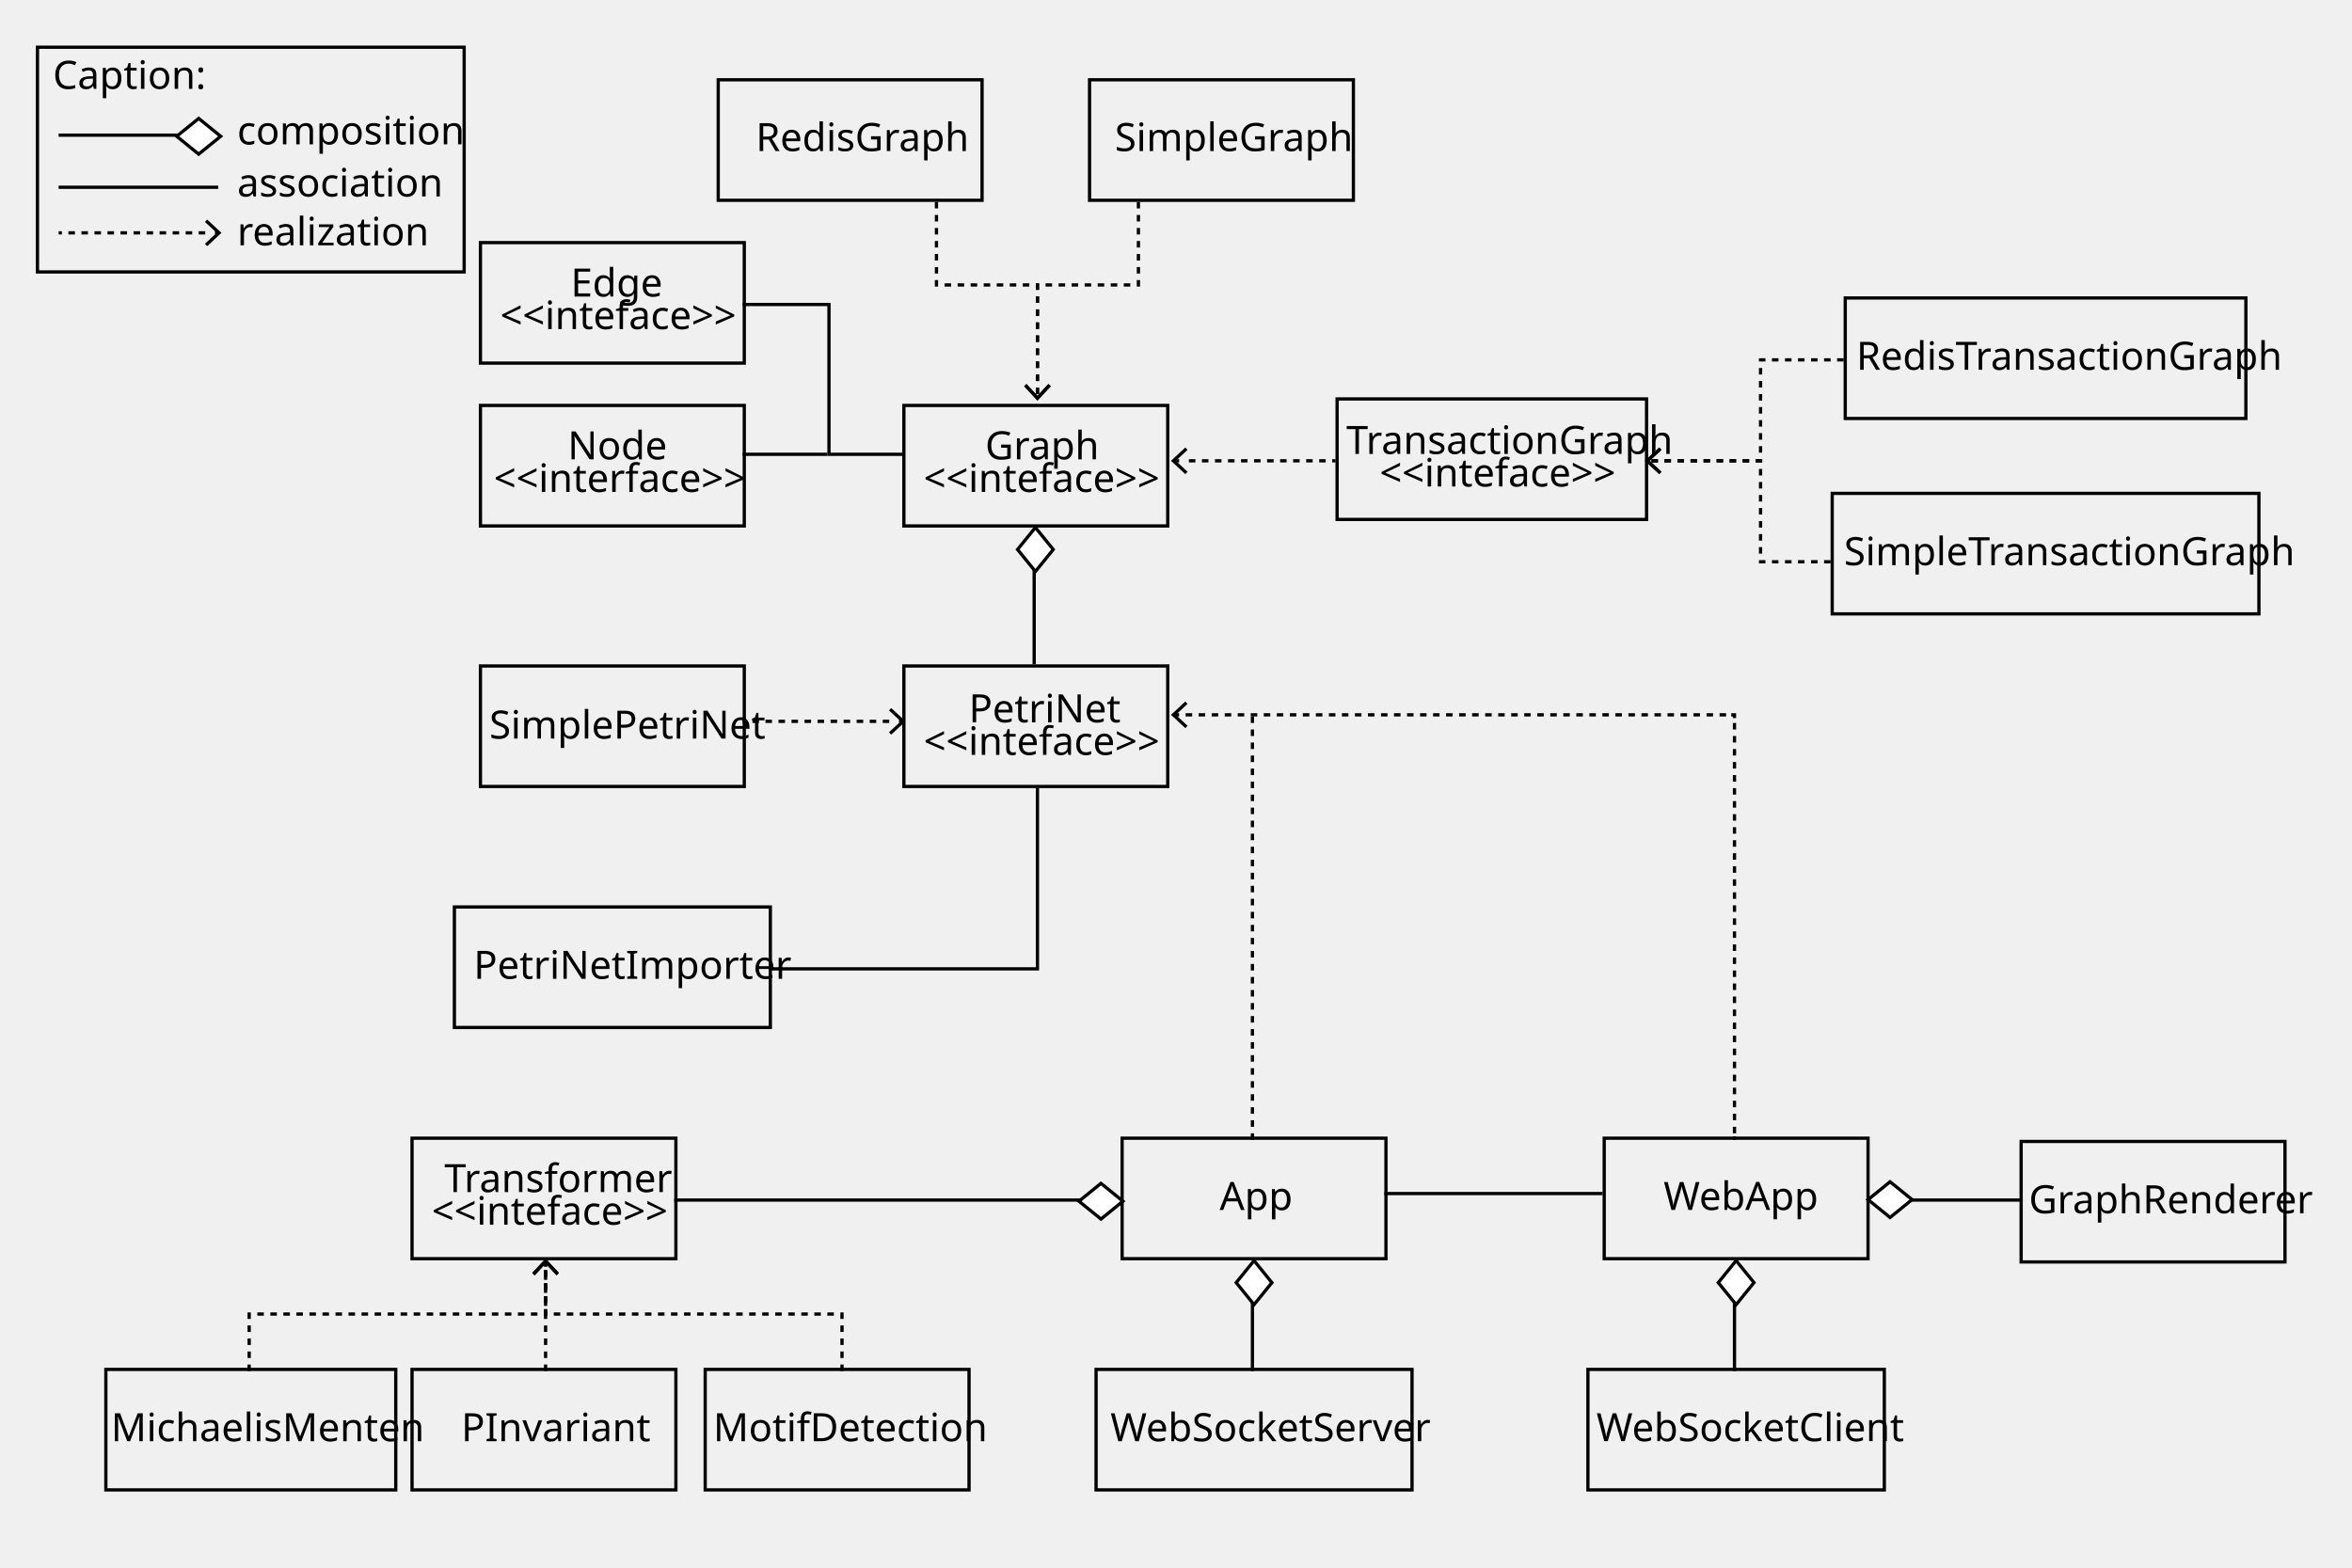
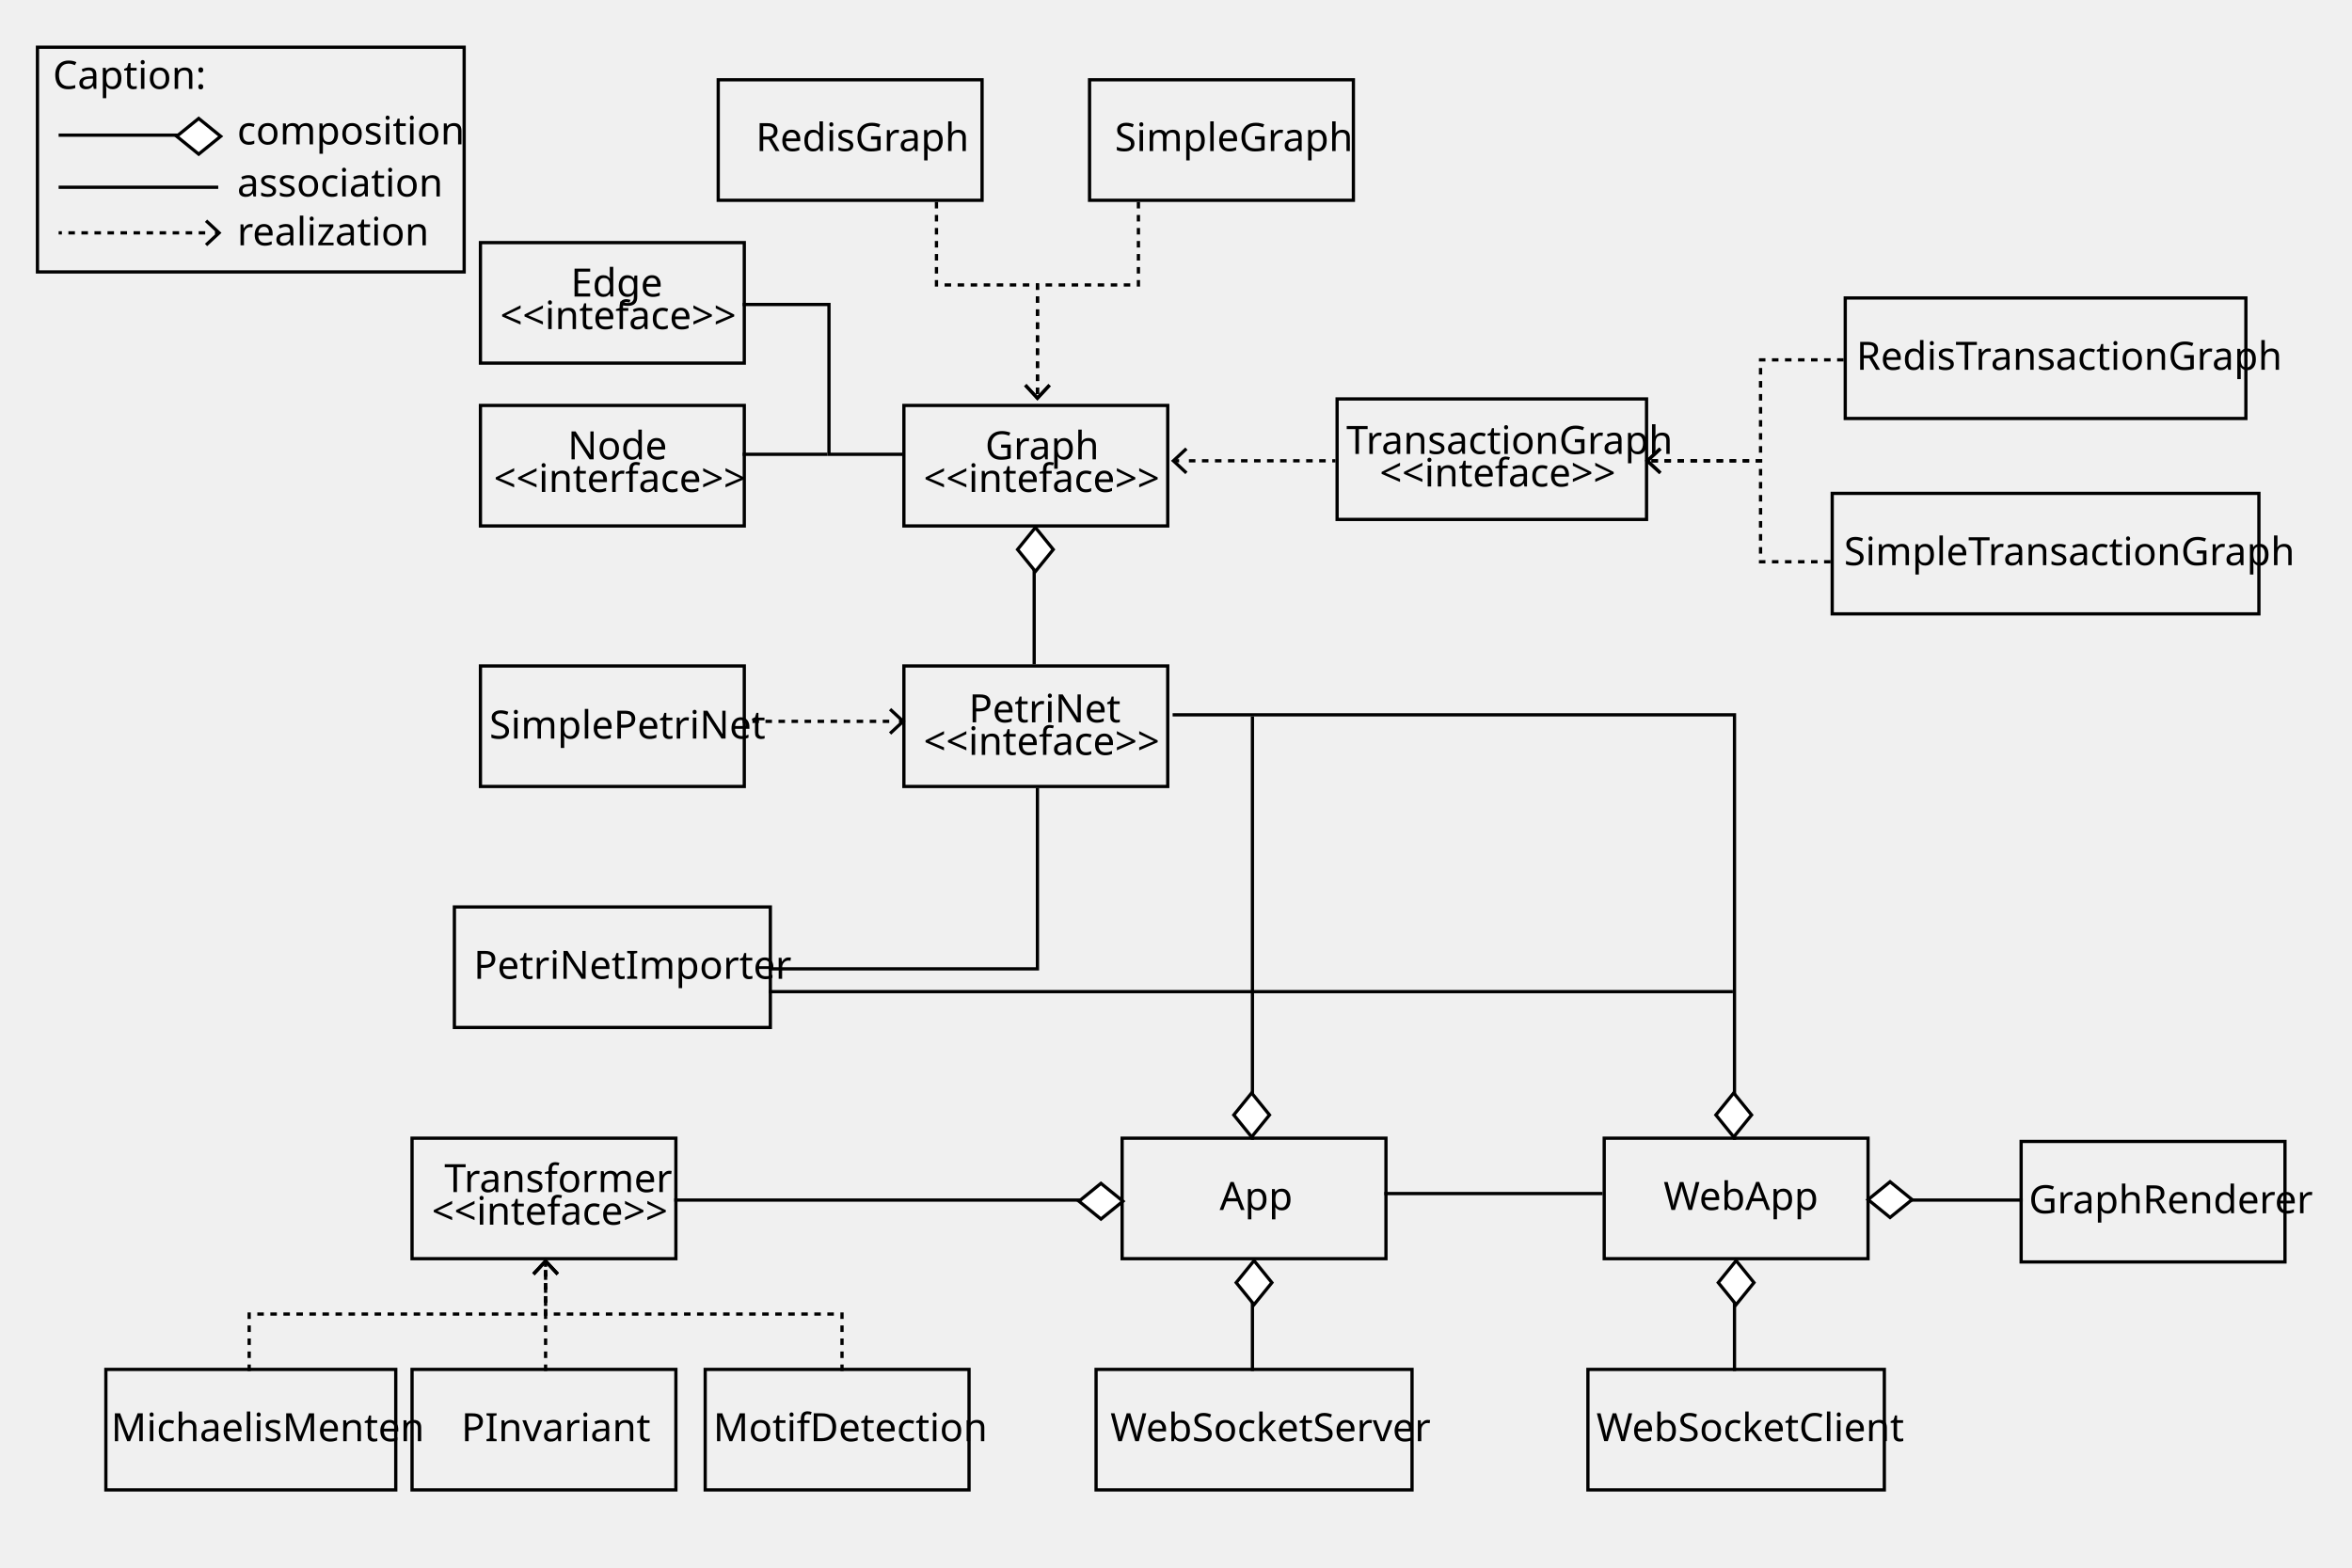
<svg xmlns="http://www.w3.org/2000/svg" version="1.1" id="Layer_1" x="0px" y="0px" viewBox="0 0 722.077 481.349" enable-background="new 0 0 722.077 481.349" xml:space="preserve">
  <line fill="none" stroke="#000000" stroke-miterlimit="10" x1="317.5" y1="204" x2="317.5" y2="169" />
  <text transform="matrix(1 0 0 1 490.1028 442.5356)" font-family="'MyriadPro-Regular'" font-size="12">WebSocketClient</text>
  <text transform="matrix(1 0 0 1 302.4585 141.0491)">
    <tspan x="0" y="0" font-family="'MyriadPro-Regular'" font-size="12">Graph</tspan>
    <tspan x="-18.894" y="10" font-family="'MyriadPro-Regular'" font-size="12">&lt;&lt;inteface&gt;&gt;</tspan>
  </text>
  <text transform="matrix(1 0 0 1 413.3228 139.3824)">
    <tspan x="0" y="0" font-family="'MyriadPro-Regular'" font-size="12">TransactionGraph</tspan>
    <tspan x="10.242" y="10" font-family="'MyriadPro-Regular'" font-size="12">&lt;&lt;inteface&gt;&gt;</tspan>
  </text>
  <text transform="matrix(1 0 0 1 566.1211 173.5491)" font-family="'MyriadPro-Regular'" font-size="12">SimpleTransactionGraph</text>
  <text transform="matrix(1 0 0 1 569.9248 113.5491)" font-family="'MyriadPro-Regular'" font-size="12">RedisTransactionGraph</text>
  <text transform="matrix(1 0 0 1 342.2568 46.3824)" font-family="'MyriadPro-Regular'" font-size="12">SimpleGraph</text>
  <text transform="matrix(1 0 0 1 232.0605 46.3824)" font-family="'MyriadPro-Regular'" font-size="12">RedisGraph</text>
  <text transform="matrix(1 0 0 1 297.4424 221.7991)">
    <tspan x="0" y="0" font-family="'MyriadPro-Regular'" font-size="12">PetriNet</tspan>
    <tspan x="-13.878" y="10" font-family="'MyriadPro-Regular'" font-size="12">&lt;&lt;inteface&gt;&gt;</tspan>
  </text>
  <text transform="matrix(1 0 0 1 136.4106 366.0491)">
    <tspan x="0" y="0" font-family="'MyriadPro-Regular'" font-size="12">Transformer</tspan>
    <tspan x="-3.846" y="10" font-family="'MyriadPro-Regular'" font-size="12">&lt;&lt;inteface&gt;&gt;</tspan>
  </text>
  <text transform="matrix(1 0 0 1 141.6245 442.5491)" font-family="'MyriadPro-Regular'" font-size="12">PInvariant</text>
  <text transform="matrix(1 0 0 1 218.9766 442.5491)" font-family="'MyriadPro-Regular'" font-size="12">MotifDetection</text>
  <text transform="matrix(1 0 0 1 34.1108 442.5491)" font-family="'MyriadPro-Regular'" font-size="12">MichaelisMenten</text>
  <text transform="matrix(1 0 0 1 150.2407 226.7991)" font-family="'MyriadPro-Regular'" font-size="12">SimplePetriNet</text>
  <text transform="matrix(1 0 0 1 145.4261 300.5491)" font-family="'MyriadPro-Regular'" font-size="12">PetriNetImporter</text>
  <text transform="matrix(1 0 0 1 340.9106 442.5491)" font-family="'MyriadPro-Regular'" font-size="12">WebSocketServer</text>
  <text transform="matrix(1 0 0 1 174.3003 141.0491)">
    <tspan x="0" y="0" font-family="'MyriadPro-Regular'" font-size="12">Node</tspan>
    <tspan x="-22.698" y="10" font-family="'MyriadPro-Regular'" font-size="12">&lt;&lt;interface&gt;&gt;</tspan>
  </text>
  <text transform="matrix(1 0 0 1 175.2363 91.0491)">
    <tspan x="0" y="0" font-family="'MyriadPro-Regular'" font-size="12">Edge</tspan>
    <tspan x="-21.672" y="10" font-family="'MyriadPro-Regular'" font-size="12">&lt;&lt;inteface&gt;&gt;</tspan>
  </text>
  <rect x="147.5" y="124.5" fill="none" stroke="#000000" stroke-miterlimit="10" width="81" height="37" />
  <rect x="147.5" y="74.5" fill="none" stroke="#000000" stroke-miterlimit="10" width="81" height="37" />
  <rect x="277.5" y="124.5" fill="none" stroke="#000000" stroke-miterlimit="10" width="81" height="37" />
  <rect x="220.5" y="24.5" fill="none" stroke="#000000" stroke-miterlimit="10" width="81" height="37" />
  <rect x="410.5" y="122.5" fill="none" stroke="#000000" stroke-miterlimit="10" width="95" height="37" />
  <rect x="334.5" y="24.5" fill="none" stroke="#000000" stroke-miterlimit="10" width="81" height="37" />
  <rect x="562.5" y="151.5" fill="none" stroke="#000000" stroke-miterlimit="10" width="131" height="37" />
  <rect x="566.5" y="91.5" fill="none" stroke="#000000" stroke-miterlimit="10" width="123" height="37" />
  <rect x="216.5" y="420.5" fill="none" stroke="#000000" stroke-miterlimit="10" width="81" height="37" />
  <rect x="126.5" y="349.5" fill="none" stroke="#000000" stroke-miterlimit="10" width="81" height="37" />
  <rect x="126.5" y="420.5" fill="none" stroke="#000000" stroke-miterlimit="10" width="81" height="37" />
  <rect x="32.5" y="420.5" fill="none" stroke="#000000" stroke-miterlimit="10" width="89" height="37" />
  <rect x="139.5" y="278.5" fill="none" stroke="#000000" stroke-miterlimit="10" width="97" height="37" />
  <text transform="matrix(1 0 0 1 374.4321 371.5491)" font-family="'MyriadPro-Regular'" font-size="12">App</text>
  <rect x="344.5" y="349.5" fill="none" stroke="#000000" stroke-miterlimit="10" width="81" height="37" />
  <rect x="147.5" y="204.5" fill="none" stroke="#000000" stroke-miterlimit="10" width="81" height="37" />
  <rect x="277.5" y="204.5" fill="none" stroke="#000000" stroke-miterlimit="10" width="81" height="37" />
  <rect x="336.5" y="420.5" fill="none" stroke="#000000" stroke-miterlimit="10" width="97" height="37" />
  <rect x="487.5" y="420.5" fill="none" stroke="#000000" stroke-miterlimit="10" width="91" height="37" />
  <g>
    <text transform="matrix(1 0 0 1 510.7332 371.5356)" font-family="'MyriadPro-Regular'" font-size="12">WebApp</text>
    <rect x="492.5" y="349.5" fill="none" stroke="#000000" stroke-miterlimit="10" width="81" height="37" />
  </g>
  <text transform="matrix(1 0 0 1 622.8628 372.549)" font-family="'MyriadPro-Regular'" font-size="12">GraphRenderer</text>
  <rect x="620.5" y="350.5" fill="none" stroke="#000000" stroke-miterlimit="10" width="81" height="37" />
  <polyline fill="none" stroke="#000000" stroke-miterlimit="10" points="228,93.5 254.5,93.5 254.5,139.5 277,139.5 " />
  <line fill="none" stroke="#000000" stroke-miterlimit="10" x1="228" y1="139.5" x2="254" y2="139.5" />
  <line fill="none" stroke="#000000" stroke-miterlimit="10" x1="18" y1="57.5" x2="67" y2="57.5" />
  <line fill="none" stroke="#000000" stroke-miterlimit="10" x1="18" y1="41.5" x2="67" y2="41.5" />
  <polygon fill="#FFFFFF" stroke="#000000" stroke-miterlimit="10" points="61,36.375 67.752,41.854 61,47.333 54.248,41.854 " />
  <g>
    <g>
      <line fill="none" stroke="#000000" stroke-miterlimit="10" x1="228" y1="221.5" x2="229" y2="221.5" />
      <line fill="none" stroke="#000000" stroke-miterlimit="10" stroke-dasharray="2,2" x1="231" y1="221.5" x2="275" y2="221.5" />
      <line fill="none" stroke="#000000" stroke-miterlimit="10" x1="276" y1="221.5" x2="277" y2="221.5" />
      <g>
        <polygon points="273.602,225.59 272.92,224.857 276.532,221.501 272.92,218.144 273.602,217.411 278,221.501    " />
      </g>
    </g>
  </g>
  <g>
    <g>
      <line fill="none" stroke="#000000" stroke-miterlimit="10" x1="18" y1="71.5" x2="19" y2="71.5" />
      <line fill="none" stroke="#000000" stroke-miterlimit="10" stroke-dasharray="2,2" x1="21" y1="71.5" x2="65" y2="71.5" />
      <line fill="none" stroke="#000000" stroke-miterlimit="10" x1="66" y1="71.5" x2="67" y2="71.5" />
      <g>
        <polygon points="63.602,75.59 62.92,74.857 66.532,71.501 62.92,68.144 63.602,67.411 68,71.501    " />
      </g>
    </g>
  </g>
  <g>
    <g>
      <line fill="none" stroke="#000000" stroke-miterlimit="10" x1="410" y1="141.5" x2="409" y2="141.5" />
      <line fill="none" stroke="#000000" stroke-miterlimit="10" stroke-dasharray="2,2" x1="407" y1="141.5" x2="363" y2="141.5" />
      <line fill="none" stroke="#000000" stroke-miterlimit="10" x1="362" y1="141.5" x2="361" y2="141.5" />
      <g>
        <polygon points="363.898,137.41 364.58,138.143 360.968,141.499 364.58,144.856 363.898,145.589 359.5,141.499    " />
      </g>
    </g>
  </g>
-   <g>
-     <g>
-       <line fill="none" stroke="#000000" stroke-miterlimit="10" x1="361" y1="219.5" x2="362" y2="219.5" />
-       <polyline fill="none" stroke="#000000" stroke-miterlimit="10" stroke-dasharray="1.999,1.999" points="364,219.5 410,219.5     531,219.5   " />
-       <polyline fill="none" stroke="#000000" stroke-miterlimit="10" points="531.5,219.5 532.5,219.5 532.5,220.5   " />
-       <line fill="none" stroke="#000000" stroke-miterlimit="10" stroke-dasharray="2,2" x1="532.5" y1="222" x2="532.5" y2="348" />
-       <line fill="none" stroke="#000000" stroke-miterlimit="10" x1="532.5" y1="349" x2="532.5" y2="350" />
-       <g>
-         <polygon points="363.898,223.59 364.58,222.857 360.968,219.501 364.58,216.144 363.898,215.411 359.5,219.501    " />
-       </g>
-     </g>
-   </g>
+   <polyline fill="none" stroke="#000000" stroke-miterlimit="10" points="360,219.5 410,219.5 532.5,219.5 532.5,350 " />
  <g>
    <g>
      <polyline fill="none" stroke="#000000" stroke-miterlimit="10" stroke-dasharray="2,2" points="566,110.5 540.5,110.5     540.5,141.5 506,141.5   " />
      <g>
        <polygon points="509.398,137.41 510.08,138.143 506.468,141.499 510.08,144.856 509.398,145.589 505,141.499    " />
      </g>
    </g>
  </g>
  <g>
    <g>
      <polyline fill="none" stroke="#000000" stroke-miterlimit="10" stroke-dasharray="2,2" points="562,172.5 540.5,172.5     540.5,141.5 506,141.5   " />
      <g>
        <polygon points="509.398,137.41 510.08,138.143 506.468,141.499 510.08,144.856 509.398,145.589 505,141.499    " />
      </g>
    </g>
  </g>
  <g>
    <g>
      <polyline fill="none" stroke="#000000" stroke-miterlimit="10" stroke-dasharray="2,2" points="287.5,62 287.5,87.5 318.5,87.5     318.5,122   " />
      <g>
        <polygon points="314.41,118.602 315.143,117.92 318.499,121.532 321.856,117.92 322.589,118.602 318.499,123    " />
      </g>
    </g>
  </g>
  <g>
    <g>
      <polyline fill="none" stroke="#000000" stroke-miterlimit="10" stroke-dasharray="2,2" points="349.5,62 349.5,87.5 318.5,87.5     318.5,122   " />
      <g>
        <polygon points="314.41,118.602 315.143,117.92 318.499,121.532 321.856,117.92 322.589,118.602 318.499,123    " />
      </g>
    </g>
  </g>
  <g>
    <g>
      <polyline fill="none" stroke="#000000" stroke-miterlimit="10" stroke-dasharray="2,2" points="258.5,421 258.5,403.5     167.5,403.5 167.5,388   " />
      <g>
        <polygon points="171.59,390.898 170.857,391.58 167.501,387.968 164.144,391.58 163.411,390.898 167.501,386.5    " />
      </g>
    </g>
  </g>
  <g>
    <g>
      <polyline fill="none" stroke="#000000" stroke-miterlimit="10" stroke-dasharray="2,2" points="76.5,421 76.5,403.5 167.5,403.5     167.5,388   " />
      <g>
        <polygon points="171.59,390.898 170.857,391.58 167.501,387.968 164.144,391.58 163.411,390.898 167.501,386.5    " />
      </g>
    </g>
  </g>
  <g>
    <g>
      <line fill="none" stroke="#000000" stroke-miterlimit="10" stroke-dasharray="2,2" x1="167.5" y1="421" x2="167.5" y2="388" />
      <g>
        <polygon points="171.59,390.898 170.857,391.58 167.501,387.968 164.144,391.58 163.411,390.898 167.501,386.5    " />
      </g>
    </g>
  </g>
  <polyline fill="none" stroke="#000000" stroke-miterlimit="10" points="236,297.5 318.5,297.5 318.5,242 " />
  <rect x="11.5" y="14.5" fill="none" stroke="#000000" stroke-miterlimit="10" width="131" height="69" />
  <text transform="matrix(1 0 0 1 16.2315 27.2783)" font-family="'MyriadPro-Regular'" font-size="12">Caption:</text>
  <text transform="matrix(1 0 0 1 72.8227 44.3333)" font-family="'MyriadPro-Regular'" font-size="12">composition</text>
  <text transform="matrix(1 0 0 1 72.8227 60.3333)" font-family="'MyriadPro-Regular'" font-size="12">association</text>
  <text transform="matrix(1 0 0 1 72.8227 75.3333)" font-family="'MyriadPro-Regular'" font-size="12">realization</text>
  <line fill="none" stroke="#000000" stroke-miterlimit="10" x1="207" y1="368.5" x2="338" y2="368.5" />
  <line fill="none" stroke="#000000" stroke-miterlimit="10" x1="384.5" y1="421" x2="384.5" y2="390" />
  <line fill="none" stroke="#000000" stroke-miterlimit="10" x1="532.5" y1="421" x2="532.5" y2="392" />
  <line fill="none" stroke="#000000" stroke-miterlimit="10" x1="425" y1="366.5" x2="492" y2="366.5" />
  <line fill="none" stroke="#000000" stroke-miterlimit="10" x1="621" y1="368.5" x2="580" y2="368.5" />
  <polygon fill="#FFFFFF" stroke="#000000" stroke-miterlimit="10" points="338,374.333 331.248,368.854 338,363.375 344.752,368.854   " />
  <polygon fill="#FFFFFF" stroke="#000000" stroke-miterlimit="10" points="323.355,168.73 317.876,175.483 312.397,168.73   317.876,161.978 " />
  <polygon fill="#FFFFFF" stroke="#000000" stroke-miterlimit="10" points="390.479,393.854 385,400.607 379.521,393.854 385,387.102   " />
  <polygon fill="#FFFFFF" stroke="#000000" stroke-miterlimit="10" points="538.479,393.854 533,400.607 527.521,393.854 533,387.102   " />
  <polygon fill="#FFFFFF" stroke="#000000" stroke-miterlimit="10" points="580.263,362.886 587.016,368.365 580.263,373.844   573.511,368.365 " />
-   <line fill="none" stroke="#000000" stroke-miterlimit="10" stroke-dasharray="2" x1="384.5" y1="350" x2="384.5" y2="220" />
+   <line fill="none" stroke="#000000" stroke-miterlimit="10" x1="384.5" y1="350" x2="384.5" y2="220" />
+   <polygon fill="#FFFFFF" stroke="#000000" stroke-miterlimit="10" points="389.743,342.365 384.263,349.118 378.784,342.365   384.263,335.613 " />
+   <polygon fill="#FFFFFF" stroke="#000000" stroke-miterlimit="10" points="537.743,342.365 532.263,349.118 526.784,342.365   532.263,335.613 " />
+   <line fill="none" stroke="#000000" stroke-miterlimit="10" x1="236" y1="304.5" x2="532" y2="304.5" />
</svg>
